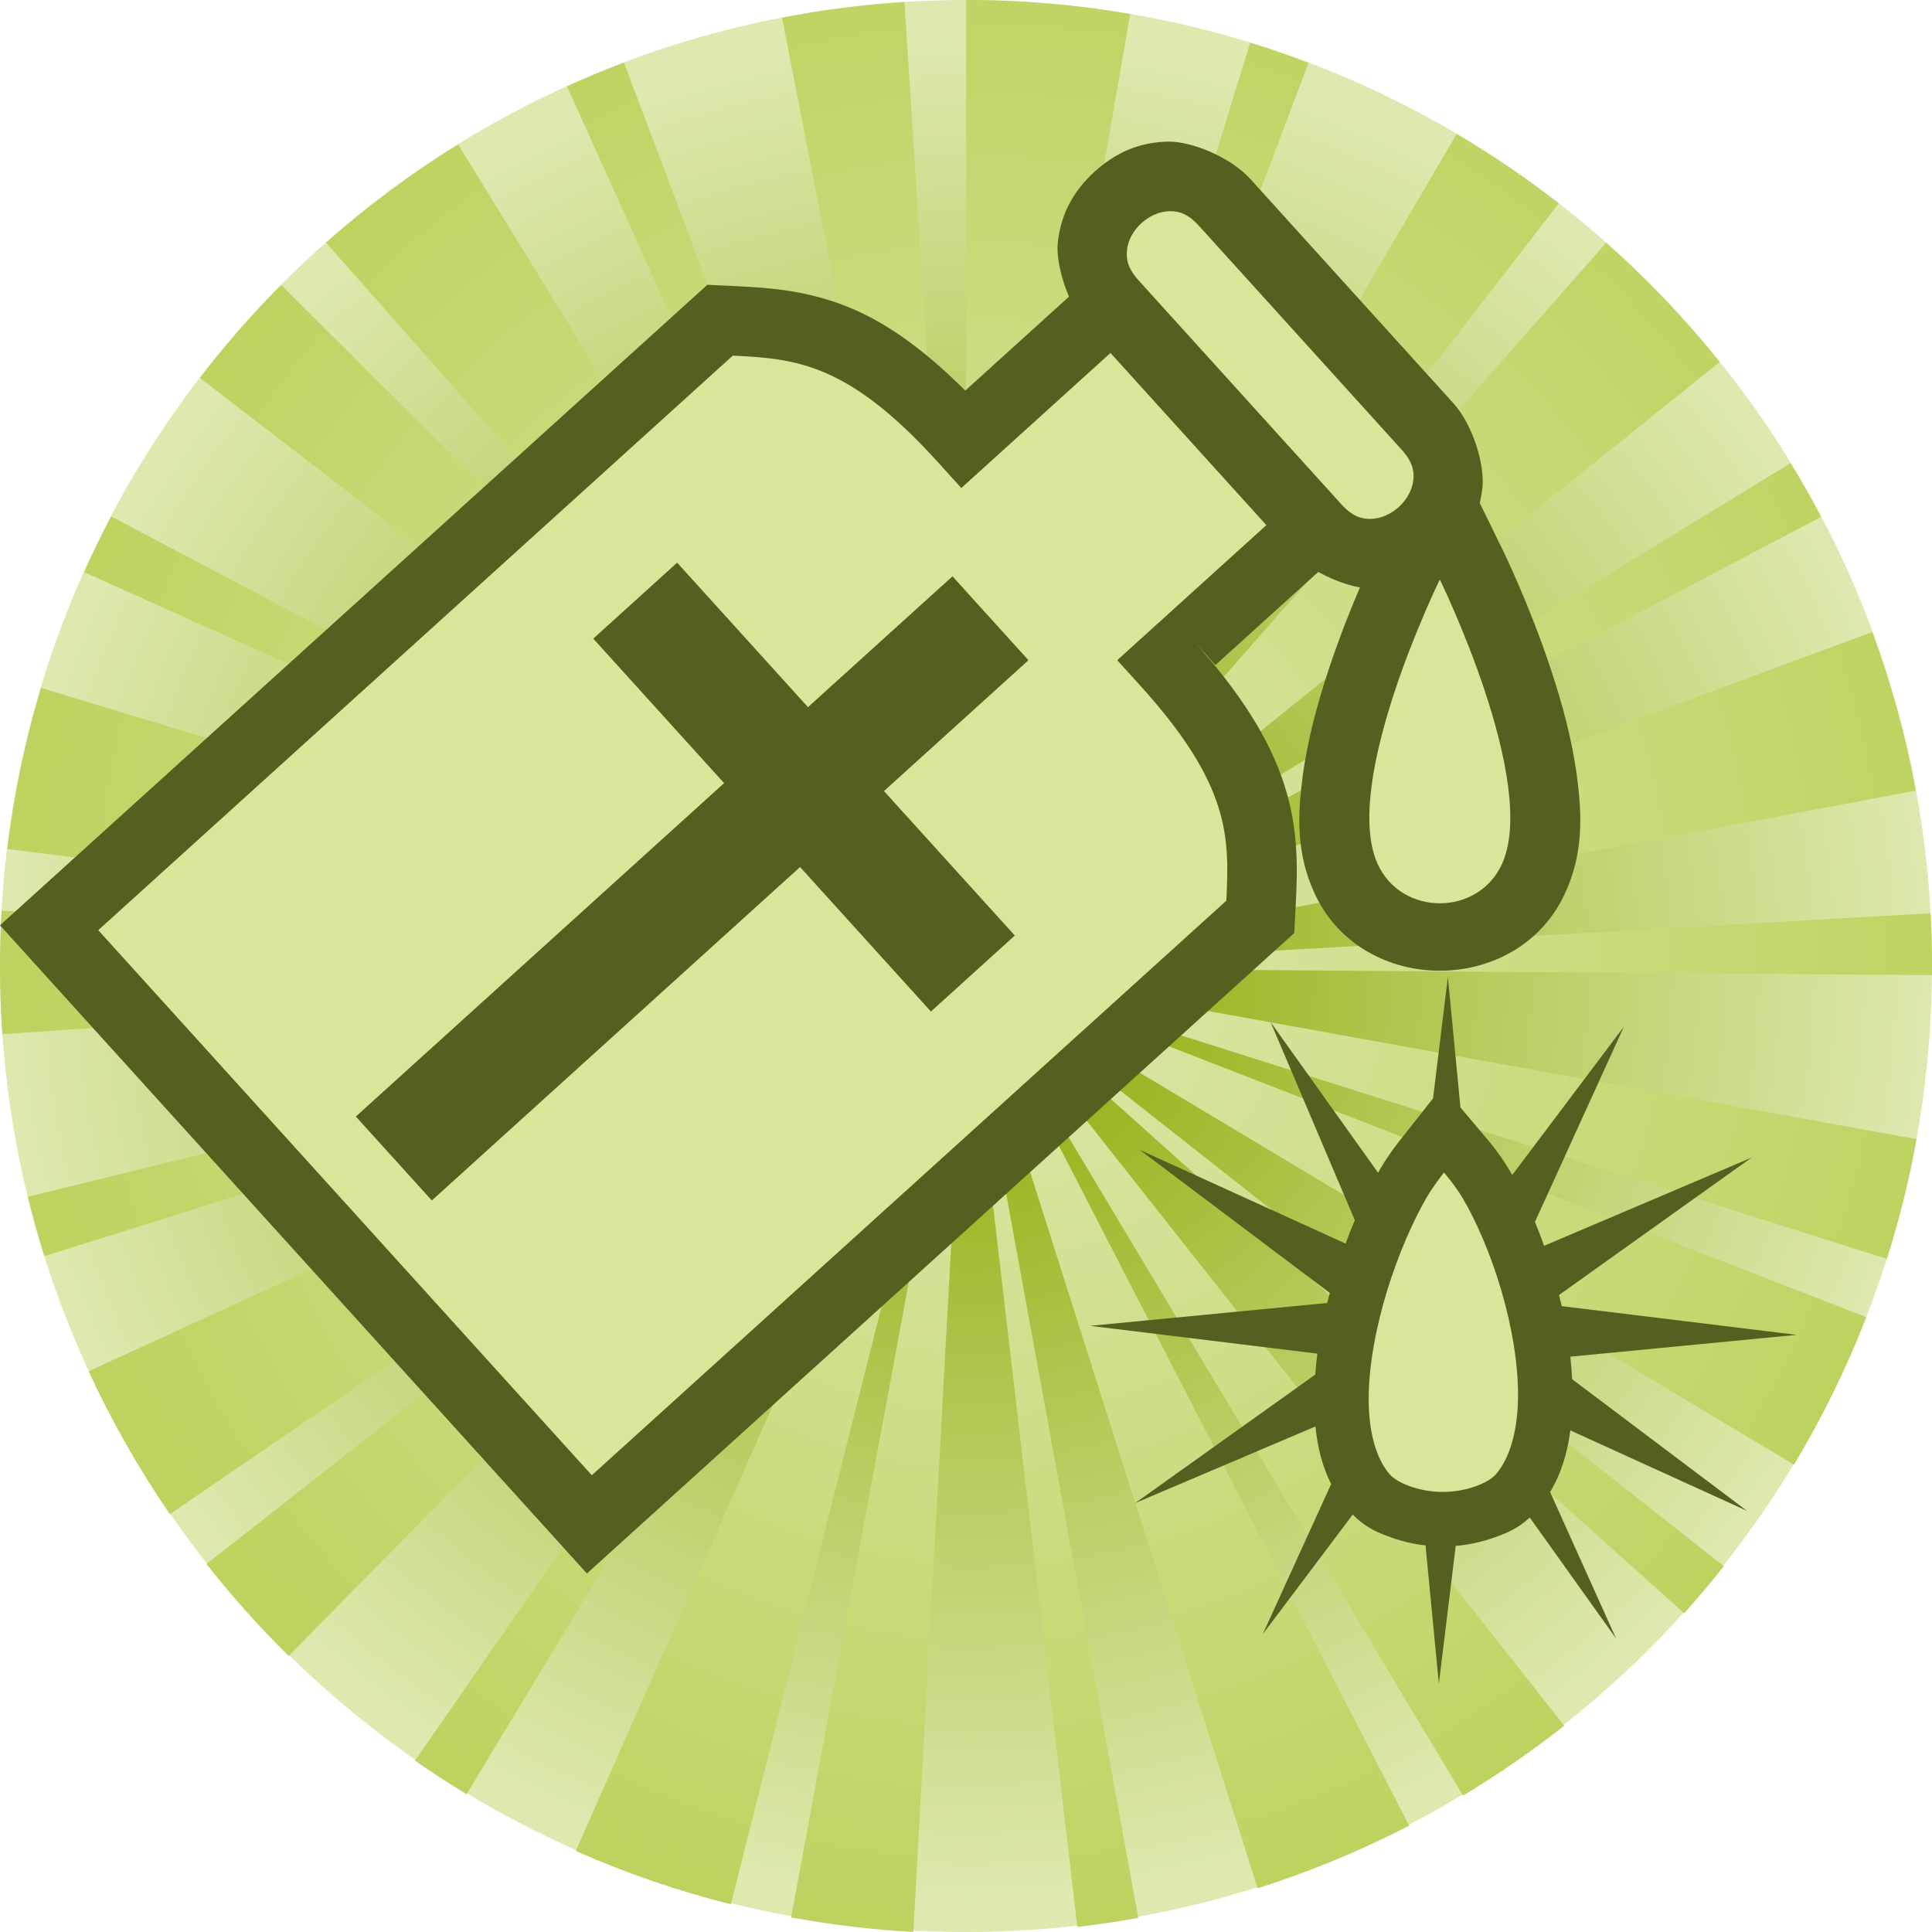
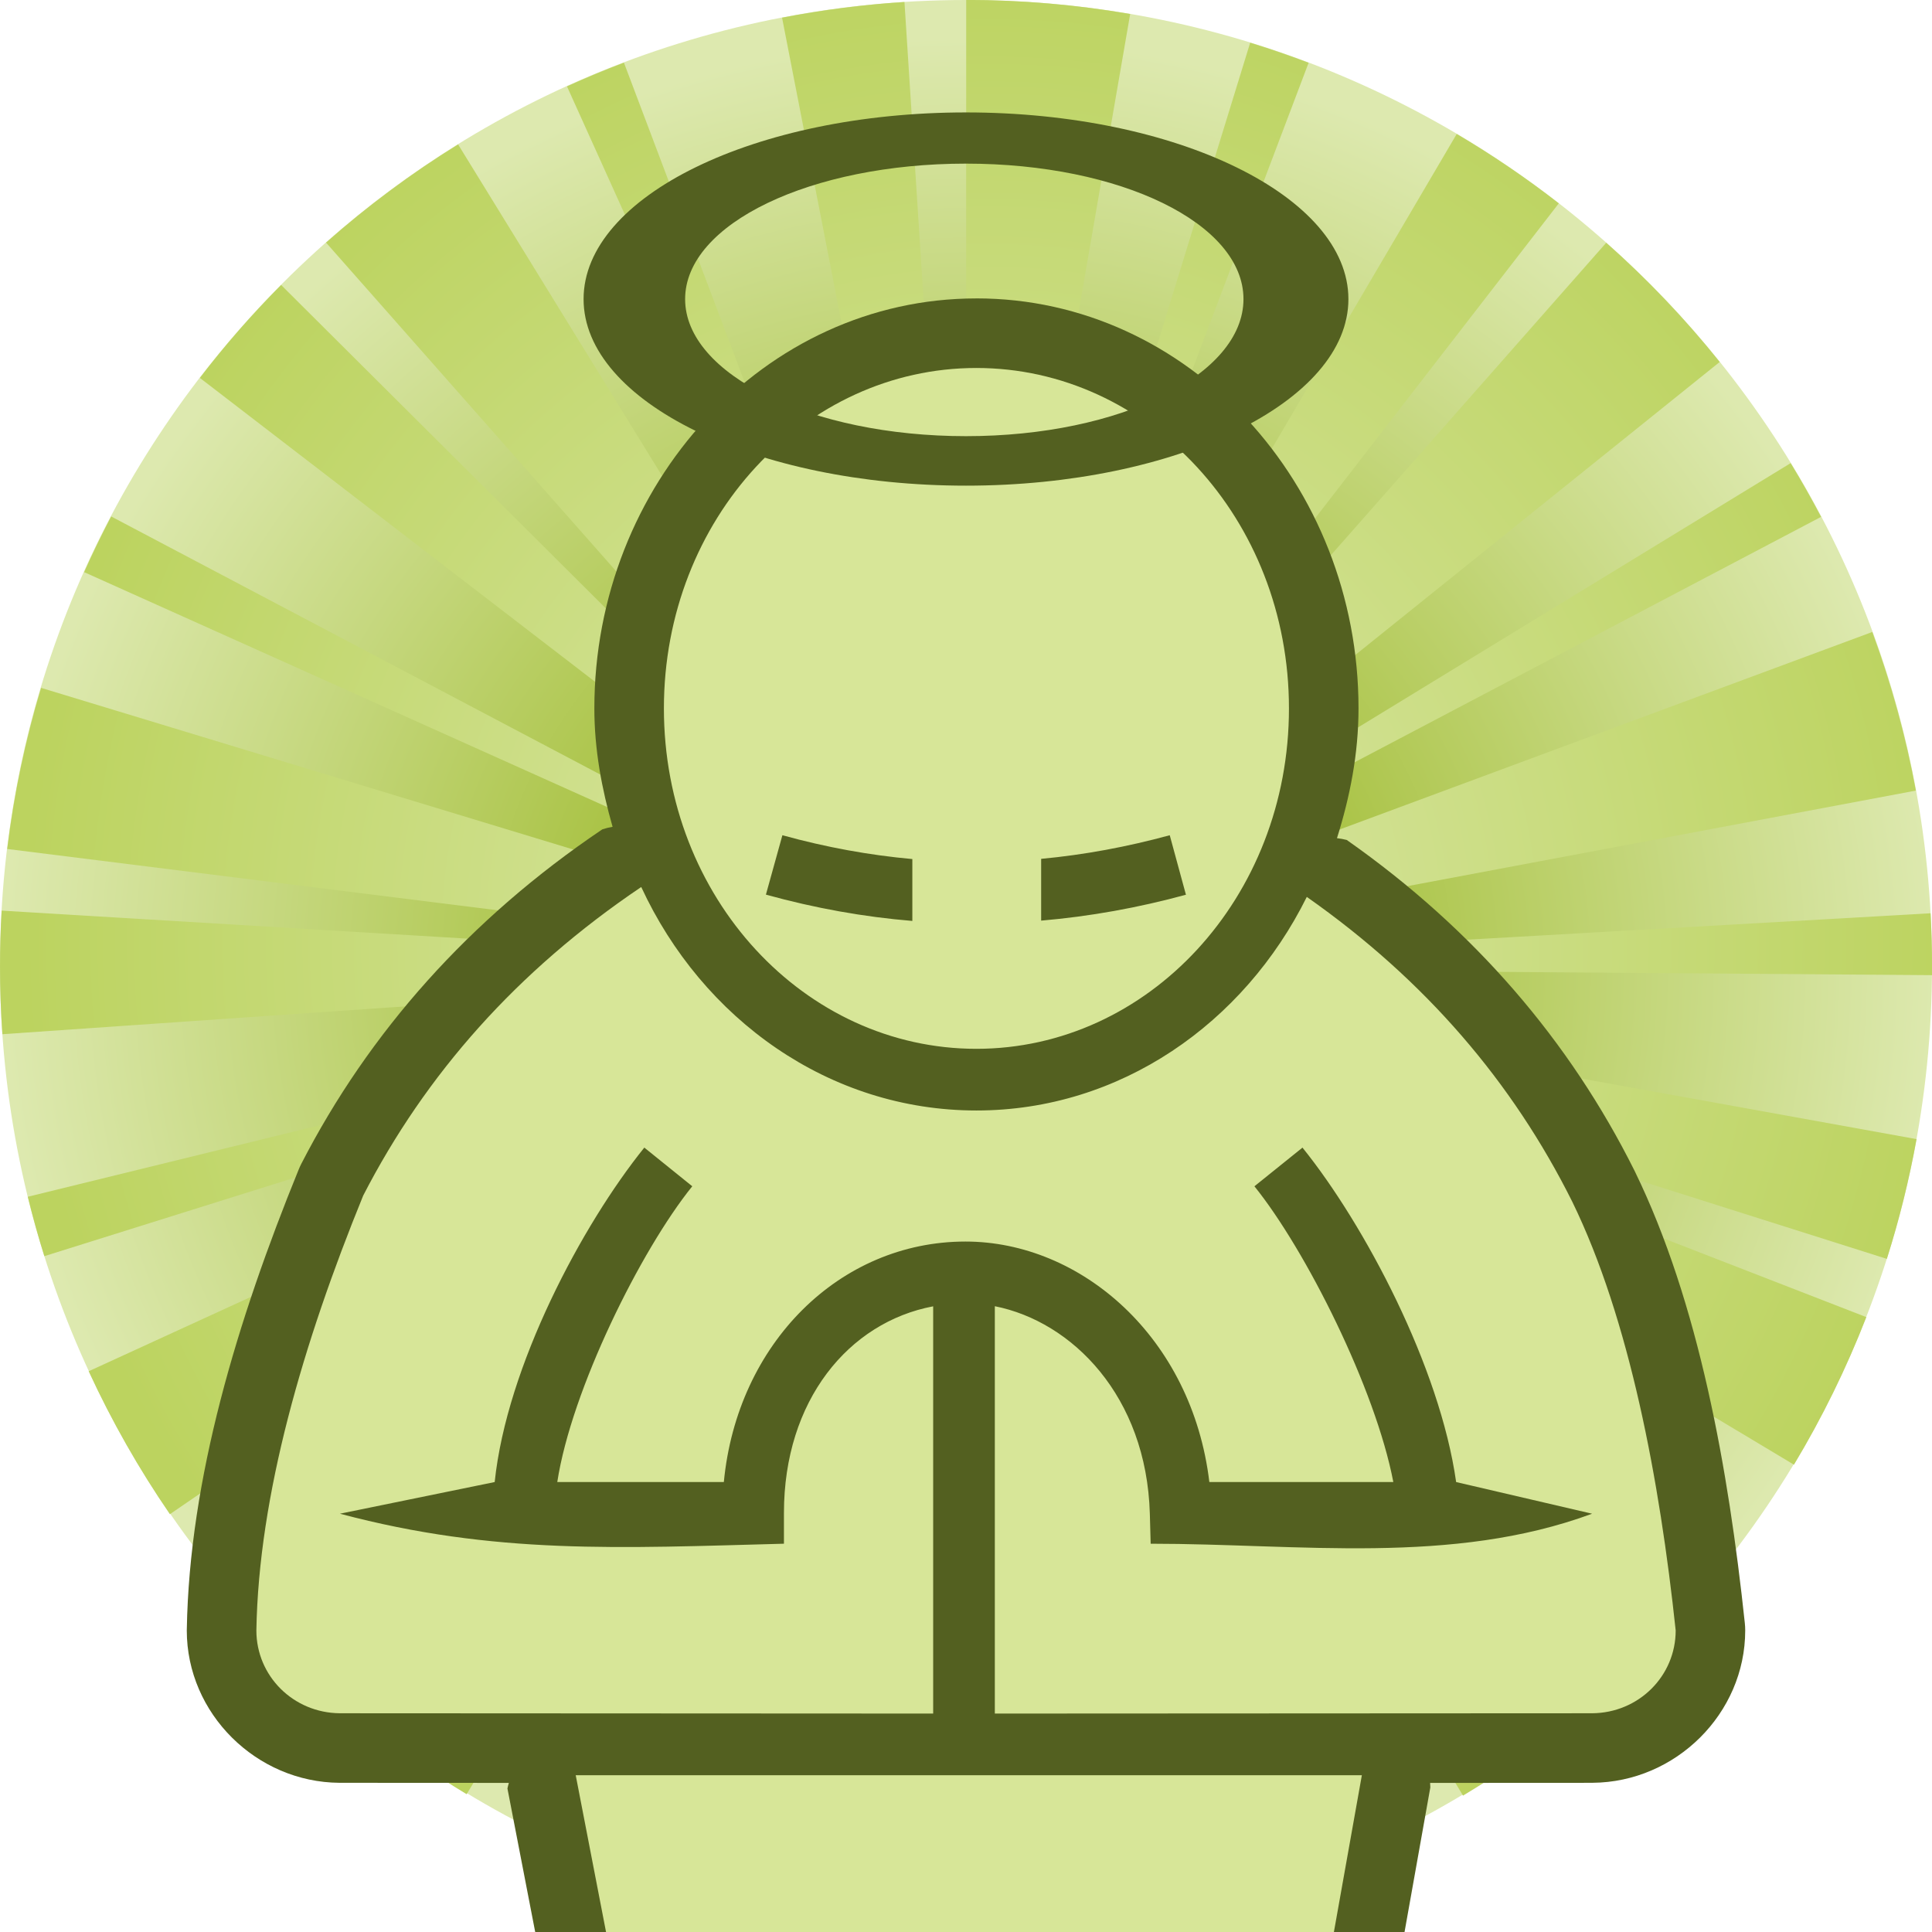
<svg xmlns="http://www.w3.org/2000/svg" height="500" viewBox="0 0 132.292 132.292" width="500">
  <radialGradient id="a" cx="66.422" cy="66.422" gradientTransform="matrix(0 .9652088 -1 .00000664 132.8442 2.310697)" gradientUnits="userSpaceOnUse" r="66.146">
    <stop offset="0" stop-color="#8a0" />
    <stop offset="1" stop-color="#dde9af" />
  </radialGradient>
  <radialGradient id="b" cx="67.81" cy="64.482" gradientTransform="matrix(0 1.025157 -1 -.00000016 132.2917 -5.03387)" gradientUnits="userSpaceOnUse" r="66.146">
    <stop offset="0" stop-color="#dde9af" />
    <stop offset="1" stop-color="#bcd35f" />
  </radialGradient>
  <circle cx="66.146" cy="66.146" fill="url(#a)" r="66.146" />
  <path d="m66.16 0-.016 65.815-4.212-65.68a66.146 66.195 0 0 0 -8.381 1.077l11.918 61.164c-.027.01-.06.014-.1.014l.629 3.425-.066-.141-.142-.355-.888-2.808c-.048.018-.091.033-.135.033l-.032.021-22.012-58.274a66.146 66.195 0 0 0 -3.9 1.623l25.638 56.781-.058.031.61 1.174.62 1.38.014.013.11.198.197.335v.008l-.197-.343-.125-.211-1.462-2.437c-.049.032-.101.063-.15.105l-32.652-53.059a66.146 66.195 0 0 0 -9.043 6.722l43.537 49.319-.105-.154.22.272v.013l-.086-.086-.025-.034-.001-.002-.001-.001-46.615-46.425a66.146 66.195 0 0 0 -5.563 6.364l49.353 37.948-.038.049 2.77 2.187-.554-.285-2.489-1.498c-.037.048-.06.088-.081.125l-55.033-29.038a66.146 66.195 0 0 0 -1.852 3.812l56.76 25.491c-.02.047-.044.1-.068.157l3.221 1.253-.01-.007.139.063-.129-.056.095.048.056.021-.056-.013v-.008l-3.388-1.08c-.015.04-.033.089-.047.134l-59.522-18.08a66.146 66.195 0 0 0 -2.319 11.033l65.13 8.143h-.327l-65.184-3.922a66.146 66.195 0 0 0 -.112 3.839 66.146 66.195 0 0 0 .162 4.623l62.043-4.283h-.007l.081-.006-.073.006 3.431-.194-2.029.491-.08.013-1.267.248.019.063-60.378 14.793a66.146 66.195 0 0 0 1.134 4.067l59.312-18.592c.025.096.049.184.074.254l3.166-1.182-1.78.933-57.736 26.468a66.146 66.195 0 0 0 5.56 9.788l53.977-36.965-.778.632-50.694 39.742a66.146 66.195 0 0 0 5.63 6.297l43.581-44.301c.074.07.15.134.221.213l2.019-2.283v-.008l.201-.229.049-.063.205-.224.005-.017.015-.007-.006.042-.027.031.013-.048-.018.048-.349.46.162-.277-.049.055-.201.237-.688.973-1.131 1.475.076.048-35.433 51.045a66.146 66.195 0 0 0 3.539 2.297l32.111-53.181c.029.018.068.043.107.062l1.828-3.114-.074.19-26.498 59.932a66.146 66.195 0 0 0 10.619 3.651l15.794-62.649-.417 2.441.063.015-11.316 61.09a66.146 66.195 0 0 0 8.371.996l3.421-62.045c.064.006.12.006.175.006h.008v-3.271l.014-.231.101.887.167 2.609c.051 0 .09-.006.134-.006l7.209 61.709a66.146 66.195 0 0 0 4.176-.621l-11.152-61.123c.067-.007.125-.024.187-.031l-.546-2.835-.014-.037-.085-.474.005.008.095.503 19.683 61.96a66.146 66.195 0 0 0 10.373-4.286l-29.408-57.084 1.096 1.777.071-.049 31.928 53.299a66.146 66.195 0 0 0 6.935-4.79l-38.498-48.769c.067-.05.111-.103.174-.16l-2.238-2.528.891.802 1.546 1.545.076-.081 46.256 41.494a66.146 66.195 0 0 0 2.718-3.223l-48.81-38.459c.034-.042.081-.088.108-.127l-2.477-1.909 55.982 33.545a66.146 66.195 0 0 0 4.954-10.105l-60.763-23.592 2.918.891.003-.049 59.248 18.762a66.146 66.195 0 0 0 2.033-8.2l-61.169-11.061c0-.043.01-.08.01-.119l-1.949-.24-1.204-.212 3.183.187c.008-.087.008-.166.008-.255l62.179.472a66.146 66.195 0 0 0 .003-.582 66.146 66.195 0 0 0 -.101-3.655l-62.09 3.538v-.088l-3.116.215-.584.037.573-.037h.011l64.199-12.066a66.146 66.195 0 0 0 -2.984-10.861l-61.12 22.663-.069.018 2.78-1.268c-.045-.095-.105-.214-.175-.319l55.077-28.976a66.146 66.195 0 0 0 -2.084-3.679l-53.111 32.448-.056-.087-1.487 1.033-1.245.758 2.558-2.01-.038-.055 48.522-39.014a66.146 66.195 0 0 0 -7.77-8.164l-42.664 48.41-.613.627 40.029-51.734a66.146 66.195 0 0 0 -6.989-4.752l-31.551 53.697-.025-.018-1.869 3.093 1.466-3.295c-.073-.041-.15-.066-.23-.095l22.067-58.256a66.146 66.195 0 0 0 -4.001-1.374l-18.331 59.552c-.029-.01-.059-.017-.101-.031l-.498 1.995-.299.978.557-3.034c-.053-.005-.108-.015-.162-.02l10.617-61.407a66.146 66.195 0 0 0 -11.228-.963zm-.515 62.352.268 2.32v.011l.23 1.179v.122l.008-.044.006.166v.027l-.015-.027v-.116l-.018.081-.063-.131-.149-1.257zm-2.478 1.324 1.875 1.686-.007-.005zm6.818 1.593-3.129.767h-.015zm-3.215.031-.43.736-.092.106.029-.119-.024.055-.005.048-.013.028v-.007l.013-.021v-.043l.005-.005v-.028l.003-.006.022-.032v-.006l.009-.007.016-.04v.005l-.016.035-.009.013zm-1.728.063.88.674.096.15-.119-.044.053.037h-.006l-.058-.037h.01zm1.332.065-.079.42.079-.222-.088.364-.027.04.037-.182.069-.415zm-.154.102-.023.455-.015.051-.031-.124zm.832.197-.602.42h-.006l-.109.073-.076.031.056-.073.02-.006.235-.189zm-1.07.153.036.037v.012l-.022-.033zm1.022.084h.008l-.046.021zm-.933.048.049.095v.01l-.049-.094zm.11.025.005.07v.01l.01.025.012.031-.012.006-.01-.032.01-.005-.01-.016v-.009l-.015-.069zm.588.017-.019.007-.269.081.041-.016zm-1.492.018.627.108.091.057.008.016-.083.017zm.573.083h.014l.025.008zm.192.051h.005v.005zm-.043.016h.005l.02.021zm.057.048h.006l-.006.008zm-.089.044h.015l.065.009-.215.087zm-.103.009h.057l-.246.127.07-.014-.007.007-.063.007h-.001l-.536.104v.006l-1.387.247 1.387-.253zm.47.006.134.011.199.059-.224-.022zm-.058.043.009.005.029.058.087.044.381.371-.357-.267-.062-.079-.049-.07-.005-.009-.024-.05h-.009zm-.281.021-.066.072h-.008l-.736.335.608-.374zm.415.026.039.007.008.008zm.058.007.512.16-.504-.151zm-.312.046.008.033.006-.026-.006.035.001.002.02.061.033.502-.061-.358.008-.205-.023.134v-.024l-.008-.049.008.038v-.07zm.191.024.016.018.023.039-.01-.008zm-.302.048-.065.139-1.045 3.4 1.038-3.4h.007l.022-.076.002-.003zm-.023.028-.017.03.011-.026zm.388.021.009.006.03.05-.024-.024zm-.116.056.006.008.008.06zm-.458.07v.008l.013-.008zm.607.358 1.292 2.855-1.292-2.84z" fill="url(#b)" />
-   <path d="m374.707 252.859-3.836 31.396-8.236 10.451s-2.985 3.612-5.543 7.994v.008c-.149.255-.297.532-.445.793l-27.811-38.975 21.793 51.27c-.825 1.953-1.625 3.969-2.393 6.047l-53.295-24.277 49.219 37.049c-.234.863-.464 1.727-.682 2.596l-61.371 5.918 58.832 7.191c-.241 1.811-.42 3.621-.557 5.428l-46.607 33.254 46.666-19.836c.521 5.277 1.734 10.3 4.062 14.906l-17.688 38.824 23.283-30.934c3.43 3.513 6.633 4.763 10.188 6.018 2.684.947 5.563 1.632 8.641 1.979l3.451 35.77 4.359-35.654c3.506-.293 6.756-1.033 9.764-2.094 3.28-1.157 6.261-2.315 9.398-5.246l22.352 31.328-17.09-37.926c2.93-4.859 4.501-10.241 5.244-15.951l45.74 20.836-45.287-34.09c-.091-1.936-.244-3.879-.457-5.824l58.576-5.65-60.803-7.43c-.221-.964-.463-1.922-.705-2.879l49.836-35.562-53.689 22.824c-.754-2.122-1.551-4.174-2.375-6.17l23.029-50.549-28.912 38.41c-.278-.487-.553-.989-.834-1.459-2.799-4.684-6.039-8.305-6.039-8.305l-6.523-7.723z" fill="#536020" transform="scale(.2645833)" />
-   <path d="m98.877 80.284s-.733.93-1.175 1.687c-.932 1.598-1.949 3.904-2.71 6.377-.761 2.473-1.267 5.126-1.273 7.408-.006 2.282.499 4.106 1.435 5.192.521.604 2.035 1.211 3.639 1.211 1.605 0 3.119-.607 3.64-1.211.946-1.098 1.48-2.939 1.512-5.223.032-2.284-.426-4.933-1.153-7.398-.727-2.466-1.726-4.762-2.669-6.339-.464-.776-1.247-1.703-1.247-1.703z" fill="#d7e698" />
-   <path d="m98.59 28.86-4.277 8.727s-1.836 3.73-3.34 8.278c-.752 2.274-1.442 4.773-1.778 7.328-.335 2.555-.468 5.233.848 8.041 3.272 6.98 13.82 6.98 17.091 0 1.317-2.809 1.185-5.486.85-8.041-.335-2.555-1.026-5.054-1.778-7.328-1.504-4.547-3.342-8.278-3.342-8.278z" fill="#536020" />
-   <path d="m98.59 39.683s-6.842 13.962-4.233 19.529c1.65 3.521 6.817 3.521 8.467 0 2.609-5.567-4.233-19.529-4.233-19.529z" fill="#d7e698" />
-   <path d="m80.044 9.698c-2.058.02-3.69.788-5.075 2.043-1.385 1.254-2.311 2.801-2.535 4.846l-.001.003v.003c-.105.968.2 2.399.765 3.722l-.357.323-6.747 6.109c-2.678-2.677-5.158-4.49-7.654-5.572-3.008-1.303-5.791-1.472-8.037-1.58l-1.966-.095-48.438 43.859 40.19 44.384 48.436-43.858.101-1.965c.115-2.245.223-5.032-.776-8.154-.999-3.122-2.979-6.3-6.322-9.992l1.598 1.765 7.039-6.374c1.26.693 2.655 1.139 3.63 1.13h.001.001c2.059-.02 3.69-.788 5.075-2.043 1.385-1.254 2.312-2.799 2.535-4.848v-.001c.167-1.535-.612-4.273-2.007-5.813l.001.001-13.873-15.321c-1.396-1.541-4.046-2.586-5.586-2.571z" fill="#536020" />
-   <path d="m80.089 14.461c-.64.006-1.359.299-1.923.811-.565.512-.928 1.198-.997 1.834-.069.636.046 1.266.803 2.101l1.597 1.765 10.676 11.789 1.598 1.765c.757.835 1.372 1.012 2.011 1.006.639-.006 1.359-.299 1.924-.811.565-.512.928-1.198.997-1.833.069-.636-.045-1.266-.802-2.101l-13.873-15.321c-.757-.836-1.372-1.011-2.011-1.005zm-4.05 9.707-10.214 9.248-1.598-1.765c-6.122-6.761-9.673-7.09-14.051-7.299l-43.449 39.341 33.796 37.324 43.447-39.341c.225-4.377.251-7.943-5.871-14.705l-1.598-1.765 10.213-9.248zm-29.672 14.36 8.959 9.894 9.894-8.959 5.202 5.745-9.893 8.959 8.959 9.894-5.745 5.202-8.959-9.894-25.215 22.831-5.203-5.745 25.216-22.831-8.959-9.894z" fill="#d7e698" />
+   <path d="m66.856 20.434c-14.541 0-26.158 12.732-26.158 28.074 0 2.831.512 5.518 1.248 8.107a4.763 4.763 0 0 0 -.703.174c-9.116 6.149-15.968 13.881-20.609 22.896a4.763 4.763 0 0 0 -.176.383c-4.25 10.424-7.494 21.257-7.666 31.494a4.763 4.763 0 0 0 -.002.082c0 5.693 4.764 10.394 10.455 10.432a4.763 4.763 0 0 0 .029 0l11.57.006a4.763 4.763 0 0 0 -.098.381l2.076 10.732a4.763 4.763 0 0 0 4.676 3.859h49.84a4.763 4.763 0 0 0 4.688-3.928l1.914-10.732a4.763 4.763 0 0 0 -.014-.311l11.094-.006a4.763 4.763 0 0 0 .027-.002c5.692-.038 10.455-4.739 10.455-10.432a4.763 4.763 0 0 0 -.027-.506c-1.12-10.511-3.138-21.928-7.539-30.945a4.763 4.763 0 0 0 -.019-.039c-4.424-8.858-10.964-16.504-19.699-22.637a4.763 4.763 0 0 0 -.67-.123c.886-2.815 1.475-5.773 1.475-8.889 0-15.344-11.624-28.073-26.166-28.072z" fill="#536020" stroke-linecap="round" stroke-linejoin="round" />
+   <path d="m45.46 48.507c0 12.983 9.645 23.31 21.396 23.31 11.752 0 21.404-10.327 21.404-23.31 0-12.983-9.652-23.31-21.404-23.31-11.751 0-21.396 10.327-21.396 23.31zm8.114 8.685c3.0.829 5.964 1.366 8.898 1.631v4.237c-3.316-.273-6.658-.87-10.027-1.801zm26.523 0 1.109 4.074c-3.266.89-6.571 1.488-9.914 1.773v-4.23c2.957-.276 5.888-.822 8.806-1.617zm-16.199 60.143v-27.886c-5.78 1.089-10.218 6.438-10.218 14.144v2.111c-11.227.297-19.78.772-30.403-2.054l10.596-2.168c.828-7.949 5.993-17.625 10.246-22.901l3.283 2.648c-3.529 4.378-8.271 13.934-9.243 20.252h11.405c.913-9.509 7.947-16.467 16.545-16.467 7.904 0 15.513 6.544 16.7 16.468h12.598c-1.223-6.396-5.995-15.89-9.512-20.252l3.291-2.648c4.267 5.293 9.41 15.024 10.522 22.9l9.31 2.168c-9.612 3.553-20.049 2.055-30.227 2.055l-.057-2.055c-.23-8.057-5.326-13.159-10.614-14.208v27.893l40.897-.021c3.195-.021 5.724-2.551 5.724-5.671-1.092-10.243-3.149-21.299-7.084-29.362-4.081-8.171-10.039-15.154-18.175-20.866-4.299 8.667-12.788 14.625-22.625 14.625-10.092 0-18.766-6.268-22.949-15.303l-0-0-0-0c-8.509 5.739-14.757 12.813-19.038 21.128-4.127 10.123-7.159 20.519-7.315 29.778 0 3.12 2.529 5.649 5.723 5.671zm-24.476 4.223 2.076 10.733h49.84l1.914-10.733z" fill="#d7e698" stroke-linecap="round" stroke-linejoin="round" stroke-width="9.525" />
+   <path d="m66.146 7.698c-14.429 0-26.186 5.743-26.186 12.783 0 7.041 11.757 12.774 26.186 12.774 14.428 0 26.185-5.734 26.185-12.774s-11.757-12.783-26.185-12.783zm0 3.506c10.602 0 19 4.103 19 9.277s-8.398 9.385-19 9.385c-10.603 0-19.233-4.211-19.233-9.385 0-5.173 8.63-9.277 19.233-9.277z" fill="#536020" stroke-width=".265" />
</svg>
